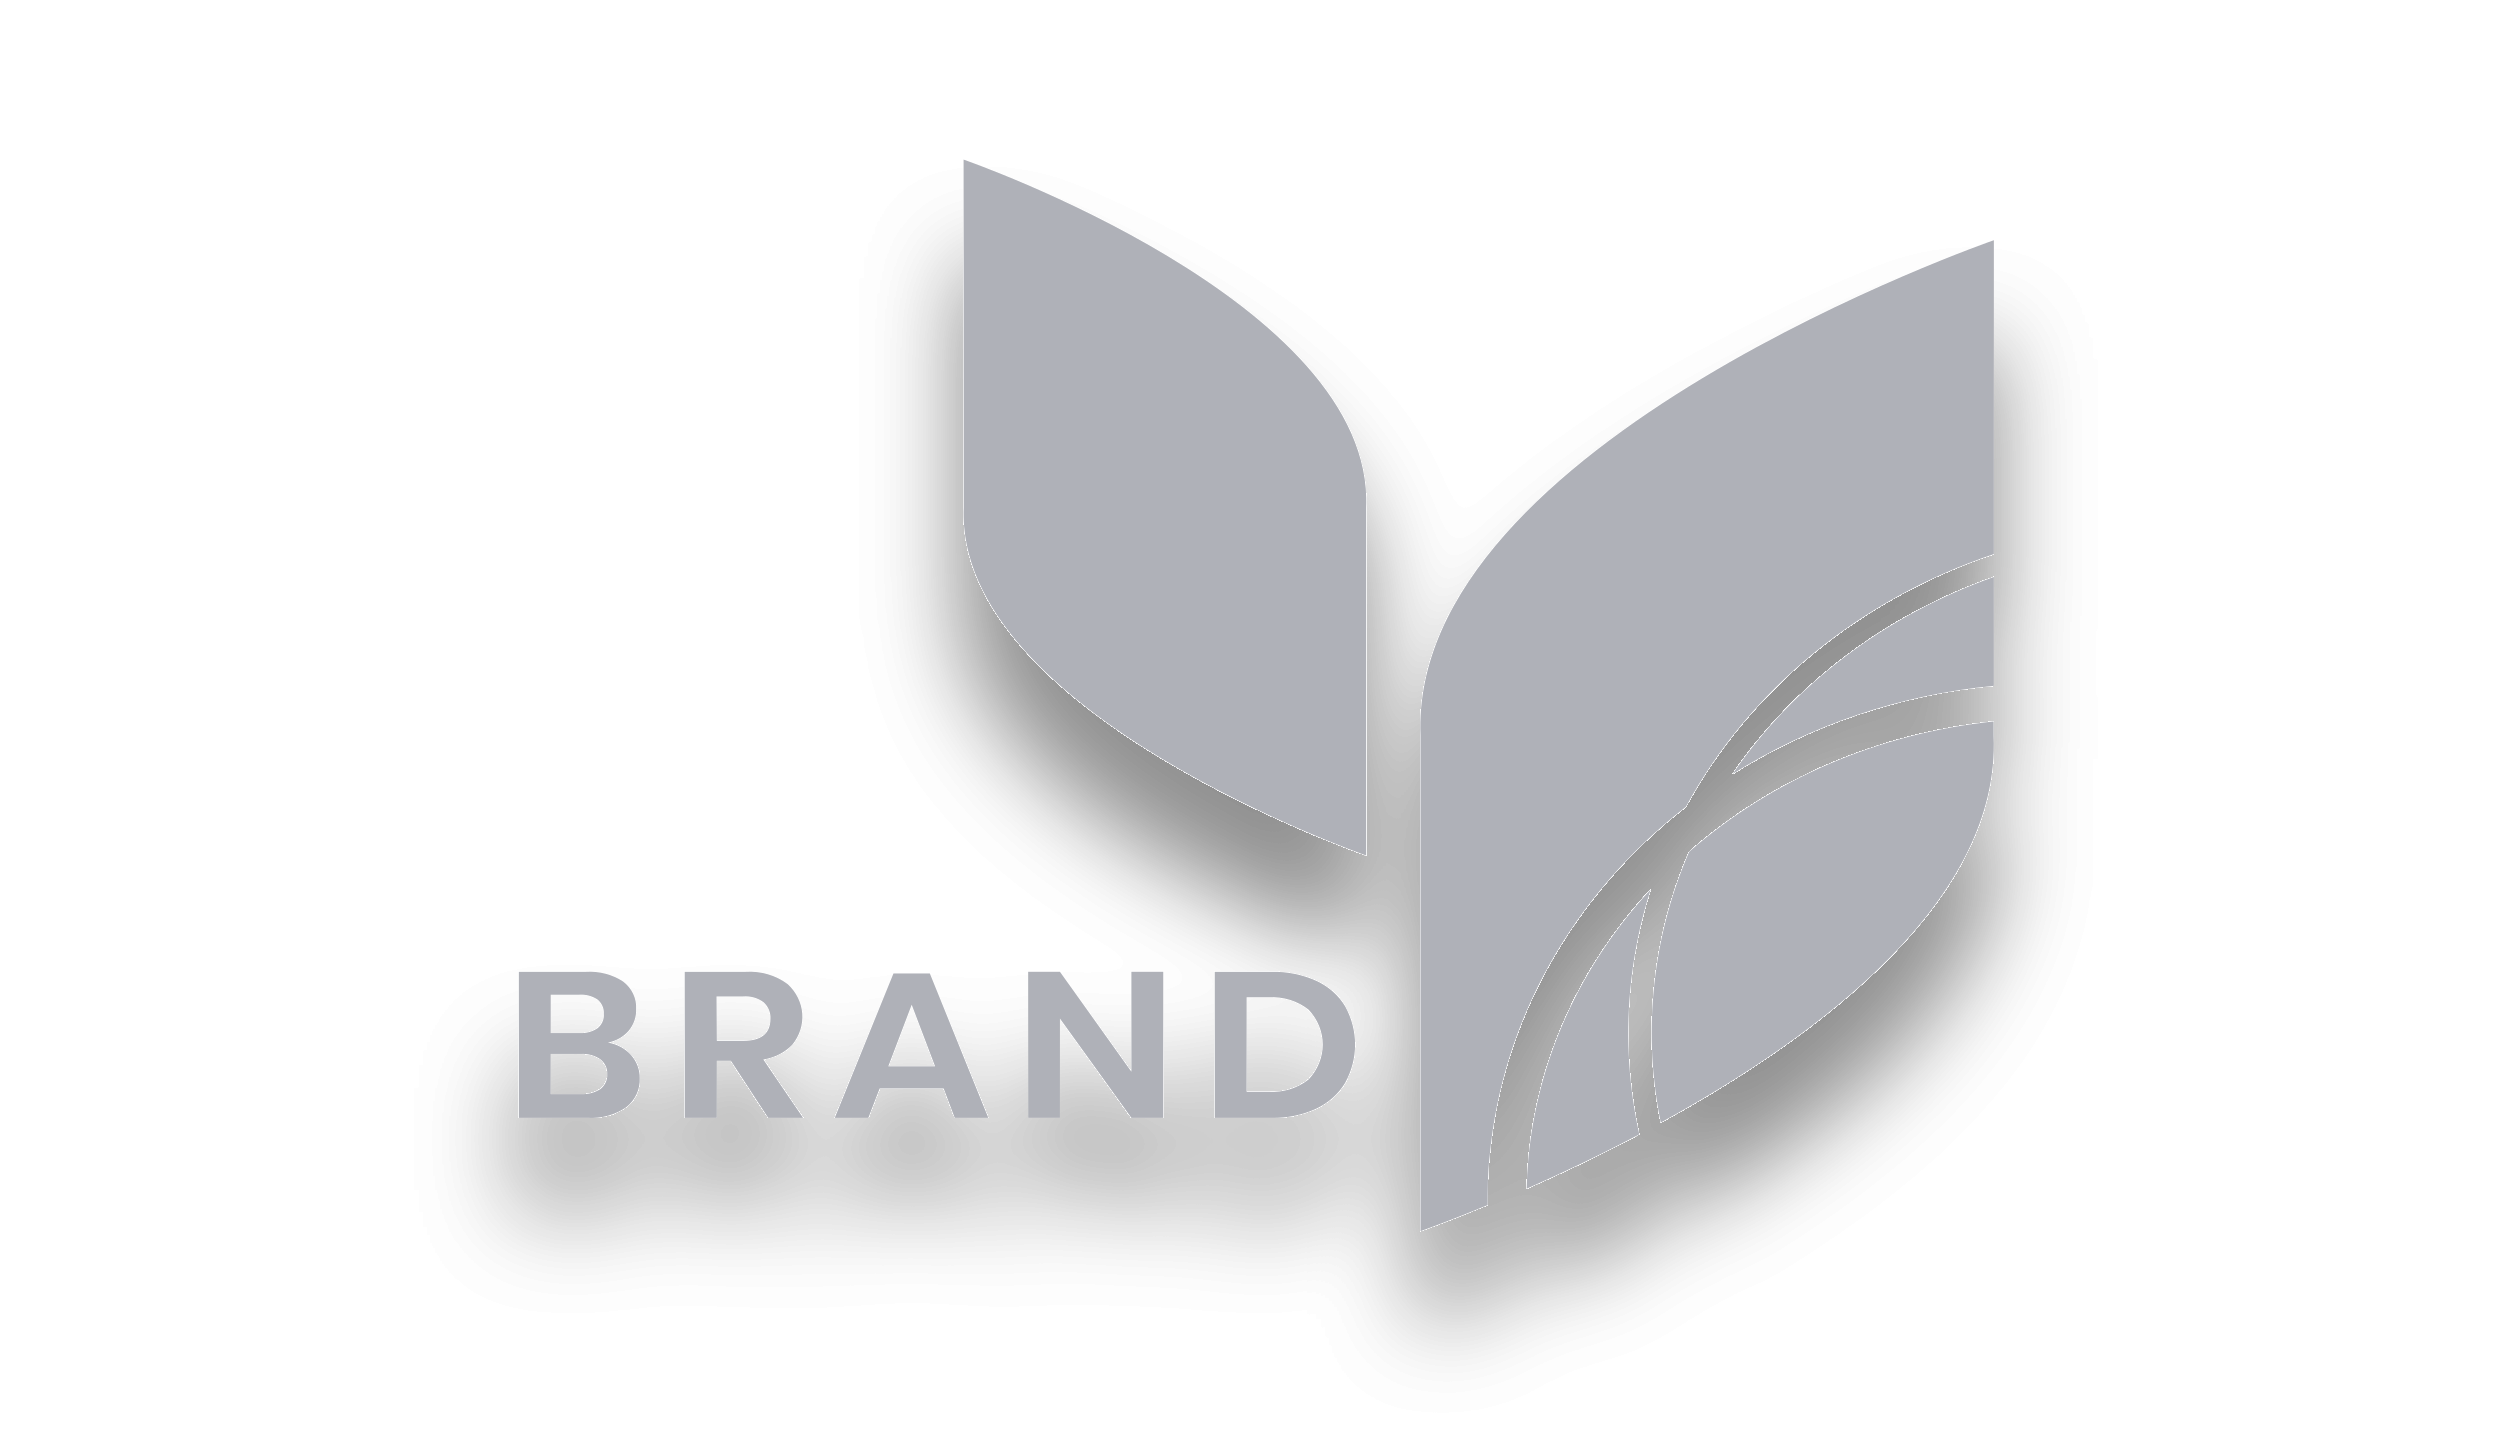
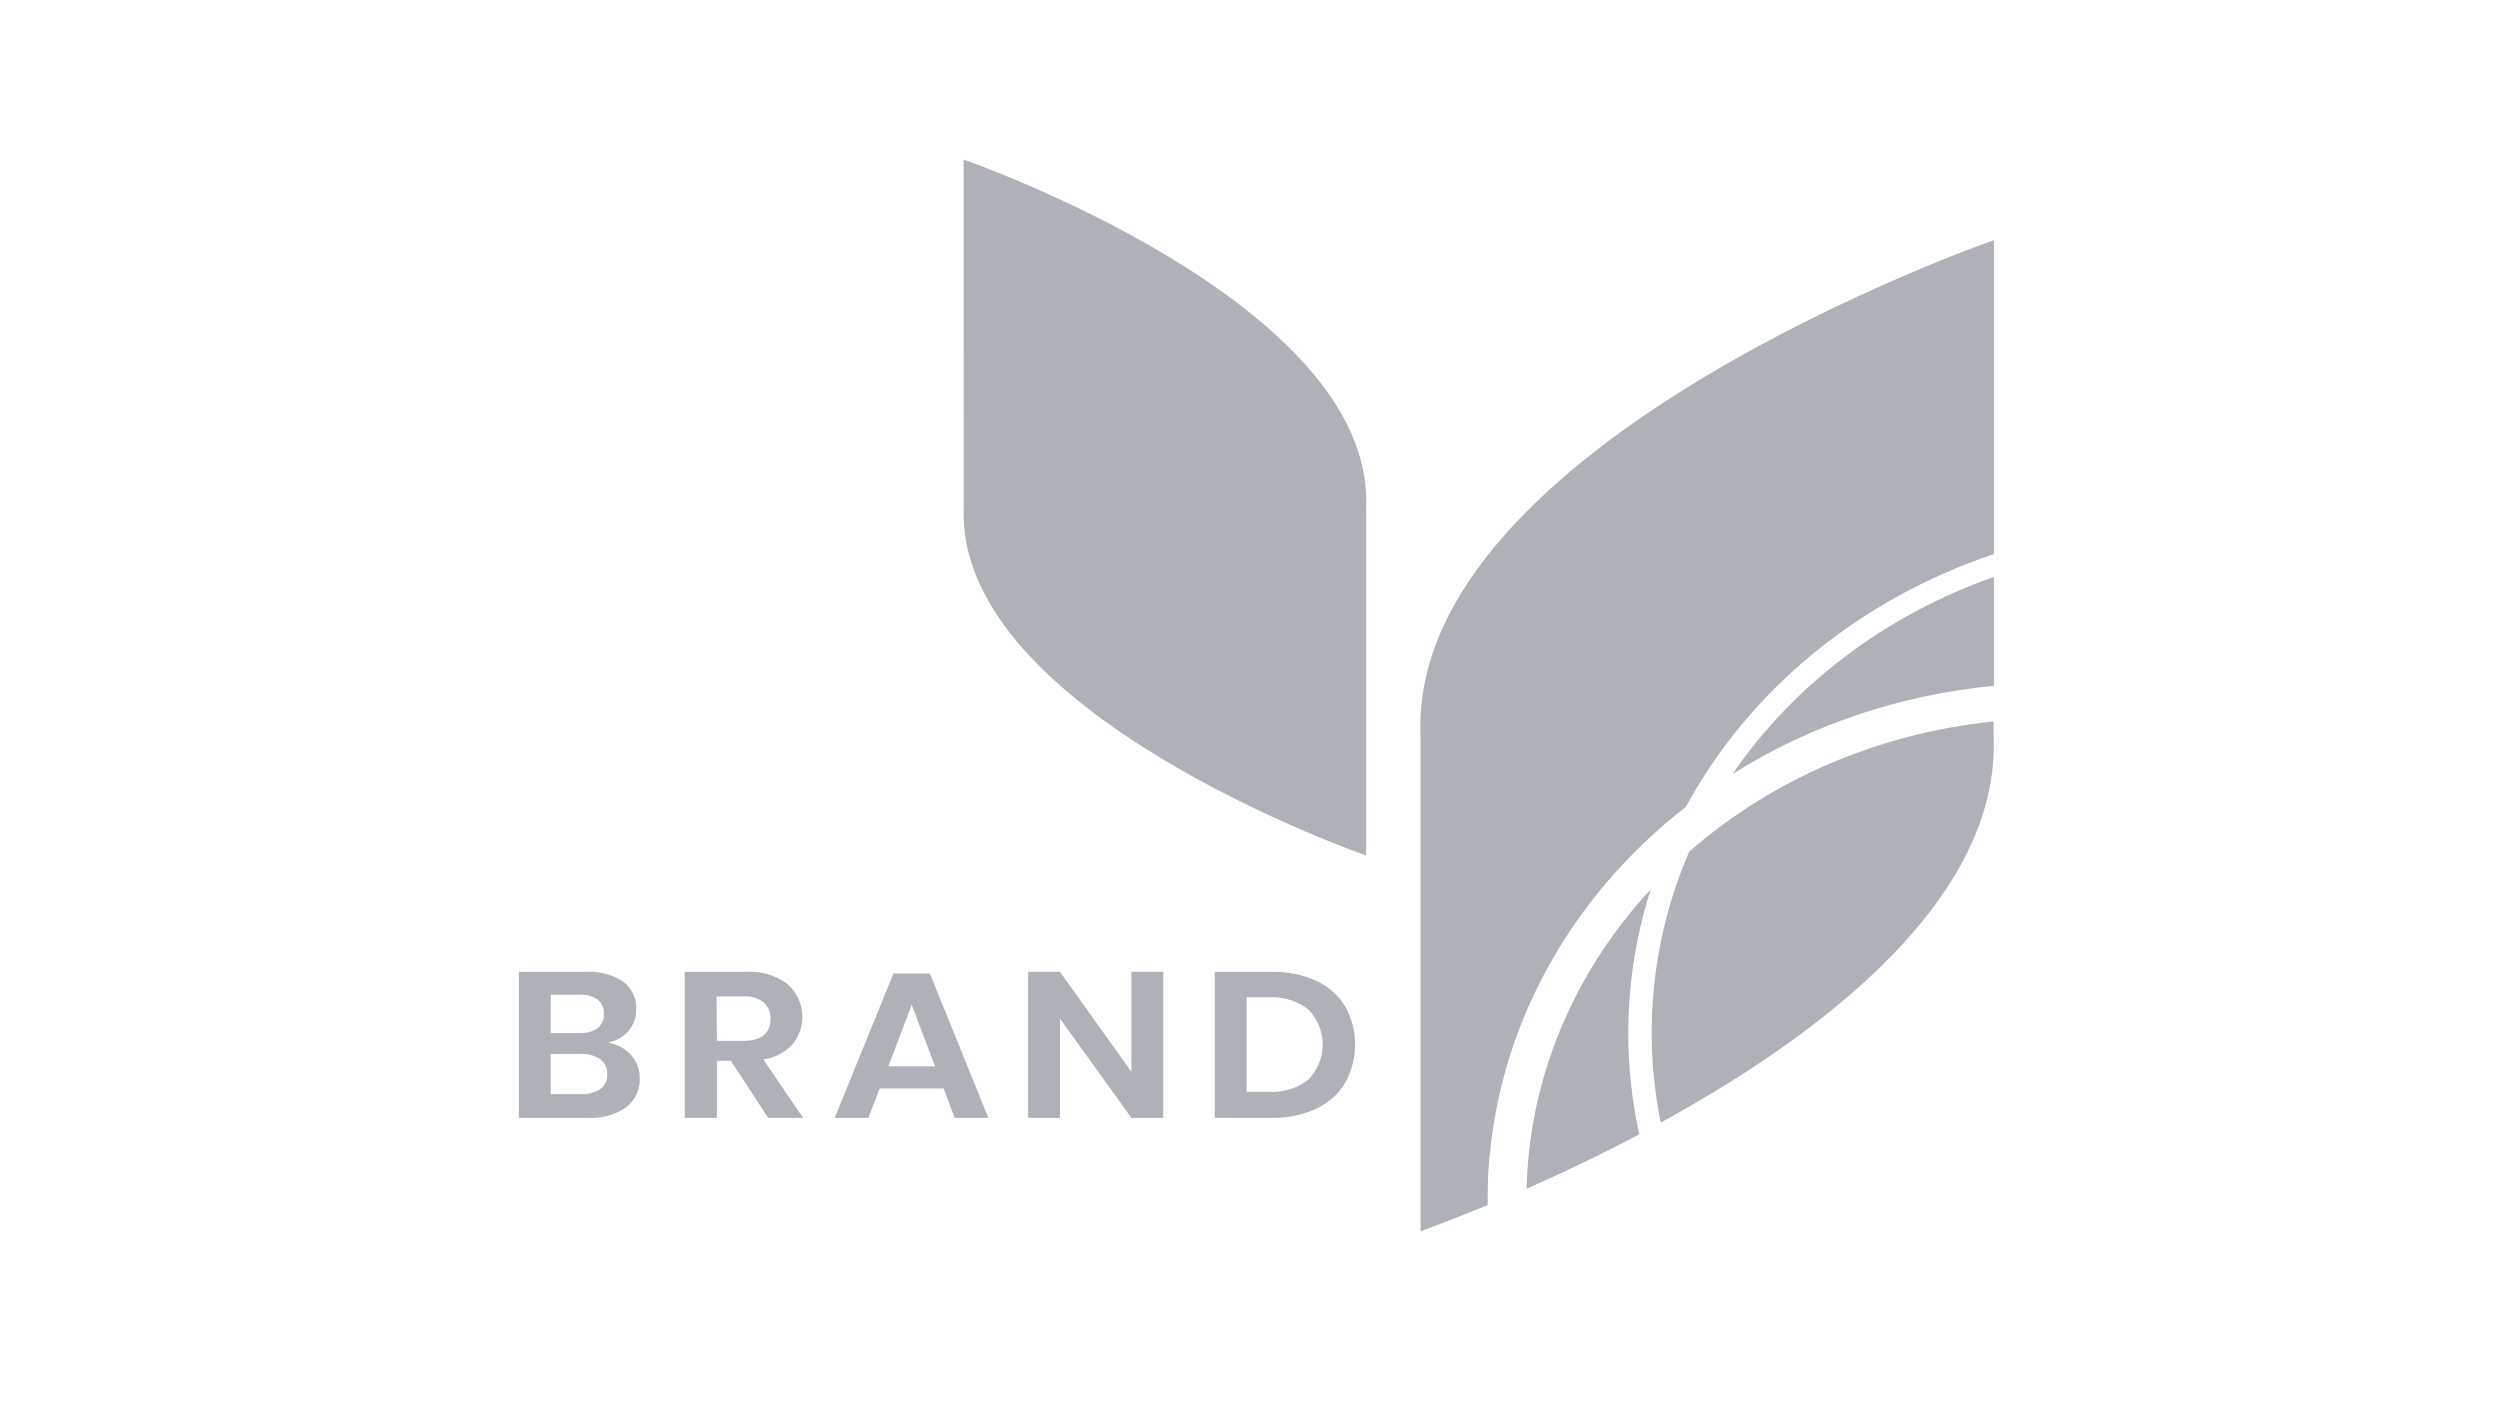
- <svg xmlns="http://www.w3.org/2000/svg" width="106" height="61" viewBox="0 0 106 61" fill="none">
-   <g filter="url(#filter0_dd_1_822)">
-     <path d="M26.757 44.735C27.001 45.011 27.13 45.357 27.124 45.712C27.136 45.944 27.091 46.175 26.993 46.389C26.895 46.602 26.745 46.793 26.555 46.946C26.082 47.274 25.496 47.434 24.904 47.397H22V41.206H24.844C25.406 41.171 25.963 41.317 26.42 41.617C26.604 41.758 26.749 41.935 26.845 42.136C26.941 42.338 26.984 42.556 26.972 42.775C26.988 43.117 26.871 43.453 26.641 43.722C26.421 43.968 26.116 44.139 25.776 44.206C26.161 44.27 26.509 44.458 26.757 44.735ZM23.351 43.801H24.567C24.843 43.819 25.117 43.746 25.34 43.595C25.431 43.519 25.502 43.425 25.547 43.32C25.593 43.215 25.611 43.102 25.601 42.99C25.609 42.878 25.591 42.766 25.546 42.661C25.502 42.556 25.432 42.462 25.343 42.385C25.114 42.229 24.831 42.155 24.547 42.176H23.351V43.801ZM25.459 46.175C25.556 46.097 25.633 46 25.683 45.891C25.733 45.782 25.754 45.664 25.746 45.546C25.753 45.426 25.731 45.307 25.68 45.197C25.629 45.087 25.551 44.989 25.452 44.911C25.214 44.749 24.922 44.67 24.626 44.687H23.351V46.39H24.643C24.933 46.405 25.221 46.329 25.459 46.175Z" fill="#AFB1B8" />
-     <path d="M32.571 47.397L30.989 44.977H30.394V47.397H29.033V41.206H31.61C32.259 41.164 32.901 41.352 33.403 41.732C33.764 42.068 33.981 42.511 34.016 42.98C34.051 43.45 33.902 43.916 33.595 44.294C33.277 44.627 32.843 44.849 32.366 44.923L34.051 47.397H32.571ZM30.394 44.133H31.507C32.28 44.133 32.667 43.821 32.667 43.196C32.675 43.068 32.653 42.94 32.605 42.821C32.556 42.701 32.48 42.592 32.383 42.5C32.138 42.314 31.824 42.224 31.507 42.249H30.381L30.394 44.133Z" fill="#AFB1B8" />
-     <path d="M40.01 46.151H37.298L36.819 47.397H35.392L37.883 41.275H39.425L41.906 47.397H40.479L40.01 46.151ZM39.647 45.213L38.656 42.6L37.665 45.213H39.647Z" fill="#AFB1B8" />
-     <path d="M49.322 47.397H47.971L44.942 43.187V47.397H43.594V41.205H44.942L47.971 45.44V41.205H49.322V47.397Z" fill="#AFB1B8" />
-     <path d="M57.033 45.915C56.753 46.382 56.328 46.763 55.81 47.007C55.222 47.279 54.569 47.413 53.911 47.397H51.506V41.206H53.911C54.568 41.19 55.22 41.321 55.81 41.587C56.328 41.825 56.754 42.202 57.033 42.666C57.311 43.17 57.456 43.726 57.456 44.291C57.456 44.855 57.311 45.411 57.033 45.915ZM55.487 45.767C55.872 45.355 56.084 44.831 56.084 44.289C56.084 43.747 55.872 43.223 55.487 42.812C55.02 42.439 54.413 42.25 53.795 42.285H52.857V46.293H53.795C54.413 46.328 55.02 46.139 55.487 45.767Z" fill="#AFB1B8" />
-     <path d="M40.856 6.767C40.856 6.767 58.294 12.795 57.925 21.518V36.272C57.925 36.272 40.499 30.241 40.862 21.518L40.856 6.767Z" fill="#AFB1B8" />
-     <path d="M73.46 32.818C76.754 30.743 80.563 29.457 84.54 29.08V24.461C79.958 26.078 76.071 29.01 73.46 32.818Z" fill="#AFB1B8" />
-     <path d="M71.482 34.209C74.177 29.24 78.85 25.405 84.54 23.493V10.185C84.54 10.185 59.705 18.772 60.23 31.194V52.2C60.23 52.2 61.337 51.816 63.078 51.096C63.078 50.425 63.078 49.747 63.157 49.067C63.671 43.3 66.665 37.956 71.482 34.209Z" fill="#AFB1B8" />
-     <path d="M69.12 42.013C69.25 40.556 69.541 39.115 69.989 37.712C66.99 40.947 65.173 44.961 64.796 49.191C64.759 49.59 64.739 49.989 64.73 50.401C66.14 49.78 67.782 49.006 69.506 48.096C69.066 46.095 68.936 44.047 69.12 42.013Z" fill="#AFB1B8" />
-     <path d="M70.108 42.089C69.942 43.929 70.045 45.781 70.415 47.597C77.2 43.879 84.824 38.136 84.53 31.194V30.589C79.682 31.086 75.147 33.026 71.62 36.112C70.795 38.024 70.285 40.039 70.108 42.089Z" fill="#AFB1B8" />
-   </g>
-   <defs>
-     <filter id="filter0_dd_1_822" x="-4" y="0" width="114" height="68" filterUnits="userSpaceOnUse" color-interpolation-filters="sRGB">
-       <feFlood flood-opacity="0" result="BackgroundImageFix" />
-       <feColorMatrix in="SourceAlpha" type="matrix" values="0 0 0 0 0 0 0 0 0 0 0 0 0 0 0 0 0 0 127 0" result="hardAlpha" />
-       <feOffset dy="4" />
-       <feGaussianBlur stdDeviation="2" />
-       <feComposite in2="hardAlpha" operator="out" />
-       <feColorMatrix type="matrix" values="0 0 0 0 0 0 0 0 0 0 0 0 0 0 0 0 0 0 0.25 0" />
-       <feBlend mode="normal" in2="BackgroundImageFix" result="effect1_dropShadow_1_822" />
-       <feColorMatrix in="SourceAlpha" type="matrix" values="0 0 0 0 0 0 0 0 0 0 0 0 0 0 0 0 0 0 127 0" result="hardAlpha" />
-       <feOffset dy="4" />
-       <feGaussianBlur stdDeviation="2" />
-       <feComposite in2="hardAlpha" operator="out" />
-       <feColorMatrix type="matrix" values="0 0 0 0 0 0 0 0 0 0 0 0 0 0 0 0 0 0 0.25 0" />
-       <feBlend mode="normal" in2="effect1_dropShadow_1_822" result="effect2_dropShadow_1_822" />
-       <feBlend mode="normal" in="SourceGraphic" in2="effect2_dropShadow_1_822" result="shape" />
-     </filter>
-   </defs>
+ <svg xmlns="http://www.w3.org/2000/svg" width="106" height="60" viewBox="0 0 106 60" fill="none">
+   <path d="M26.757 44.735C27.001 45.011 27.13 45.357 27.124 45.712C27.136 45.944 27.091 46.175 26.993 46.389C26.895 46.602 26.745 46.793 26.555 46.946C26.082 47.274 25.496 47.434 24.904 47.397H22V41.206H24.844C25.406 41.171 25.963 41.317 26.42 41.617C26.604 41.758 26.749 41.935 26.845 42.136C26.941 42.338 26.984 42.556 26.972 42.775C26.988 43.117 26.871 43.453 26.641 43.722C26.421 43.968 26.116 44.139 25.776 44.206C26.161 44.27 26.509 44.458 26.757 44.735ZM23.351 43.801H24.567C24.843 43.819 25.117 43.746 25.34 43.595C25.431 43.519 25.502 43.425 25.547 43.32C25.593 43.215 25.611 43.102 25.601 42.99C25.609 42.878 25.591 42.766 25.546 42.661C25.502 42.556 25.432 42.462 25.343 42.385C25.114 42.229 24.831 42.155 24.547 42.176H23.351V43.801ZM25.459 46.175C25.556 46.097 25.633 46 25.683 45.891C25.733 45.782 25.754 45.664 25.746 45.546C25.753 45.426 25.731 45.307 25.68 45.197C25.629 45.087 25.551 44.989 25.452 44.911C25.214 44.749 24.922 44.67 24.626 44.687H23.351V46.39H24.643C24.933 46.405 25.221 46.329 25.459 46.175Z" fill="#AFB1B8" />
+   <path d="M32.571 47.397L30.989 44.977H30.394V47.397H29.033V41.206H31.61C32.259 41.164 32.901 41.352 33.403 41.732C33.764 42.068 33.981 42.511 34.016 42.98C34.051 43.45 33.902 43.916 33.595 44.294C33.277 44.627 32.843 44.849 32.366 44.923L34.051 47.397H32.571ZM30.394 44.133H31.507C32.28 44.133 32.667 43.821 32.667 43.196C32.675 43.068 32.653 42.94 32.605 42.821C32.556 42.701 32.48 42.592 32.383 42.5C32.138 42.314 31.824 42.224 31.507 42.249H30.381L30.394 44.133Z" fill="#AFB1B8" />
+   <path d="M40.01 46.151H37.298L36.819 47.397H35.392L37.883 41.275H39.425L41.906 47.397H40.479L40.01 46.151ZM39.647 45.213L38.656 42.6L37.665 45.213H39.647Z" fill="#AFB1B8" />
+   <path d="M49.322 47.397H47.971L44.942 43.187V47.397H43.594V41.205H44.942L47.971 45.44V41.205H49.322V47.397Z" fill="#AFB1B8" />
+   <path d="M57.033 45.915C56.753 46.382 56.328 46.763 55.81 47.007C55.222 47.279 54.569 47.413 53.911 47.397H51.506V41.206H53.911C54.568 41.19 55.22 41.321 55.81 41.587C56.328 41.825 56.754 42.202 57.033 42.666C57.311 43.17 57.456 43.726 57.456 44.291C57.456 44.855 57.311 45.411 57.033 45.915ZM55.487 45.767C55.872 45.355 56.084 44.831 56.084 44.289C56.084 43.747 55.872 43.223 55.487 42.812C55.02 42.439 54.413 42.25 53.795 42.285H52.857V46.293H53.795C54.413 46.328 55.02 46.139 55.487 45.767Z" fill="#AFB1B8" />
+   <path d="M40.856 6.767C40.856 6.767 58.294 12.795 57.925 21.518V36.272C57.925 36.272 40.499 30.241 40.862 21.518L40.856 6.767Z" fill="#AFB1B8" />
+   <path d="M73.46 32.818C76.754 30.743 80.563 29.457 84.54 29.08V24.461C79.958 26.078 76.071 29.01 73.46 32.818Z" fill="#AFB1B8" />
+   <path d="M71.482 34.209C74.177 29.24 78.85 25.405 84.54 23.493V10.185C84.54 10.185 59.705 18.772 60.23 31.194V52.2C60.23 52.2 61.337 51.816 63.078 51.096C63.078 50.425 63.078 49.747 63.157 49.067C63.671 43.3 66.665 37.956 71.482 34.209Z" fill="#AFB1B8" />
+   <path d="M69.12 42.013C69.25 40.556 69.541 39.115 69.989 37.712C66.99 40.947 65.173 44.961 64.796 49.191C64.759 49.59 64.739 49.989 64.73 50.401C66.14 49.78 67.782 49.006 69.506 48.096C69.066 46.095 68.936 44.047 69.12 42.013Z" fill="#AFB1B8" />
+   <path d="M70.108 42.089C69.942 43.929 70.045 45.781 70.415 47.597C77.2 43.879 84.824 38.136 84.53 31.194V30.589C79.682 31.086 75.147 33.026 71.62 36.112C70.795 38.024 70.285 40.039 70.108 42.089Z" fill="#AFB1B8" />
</svg>
